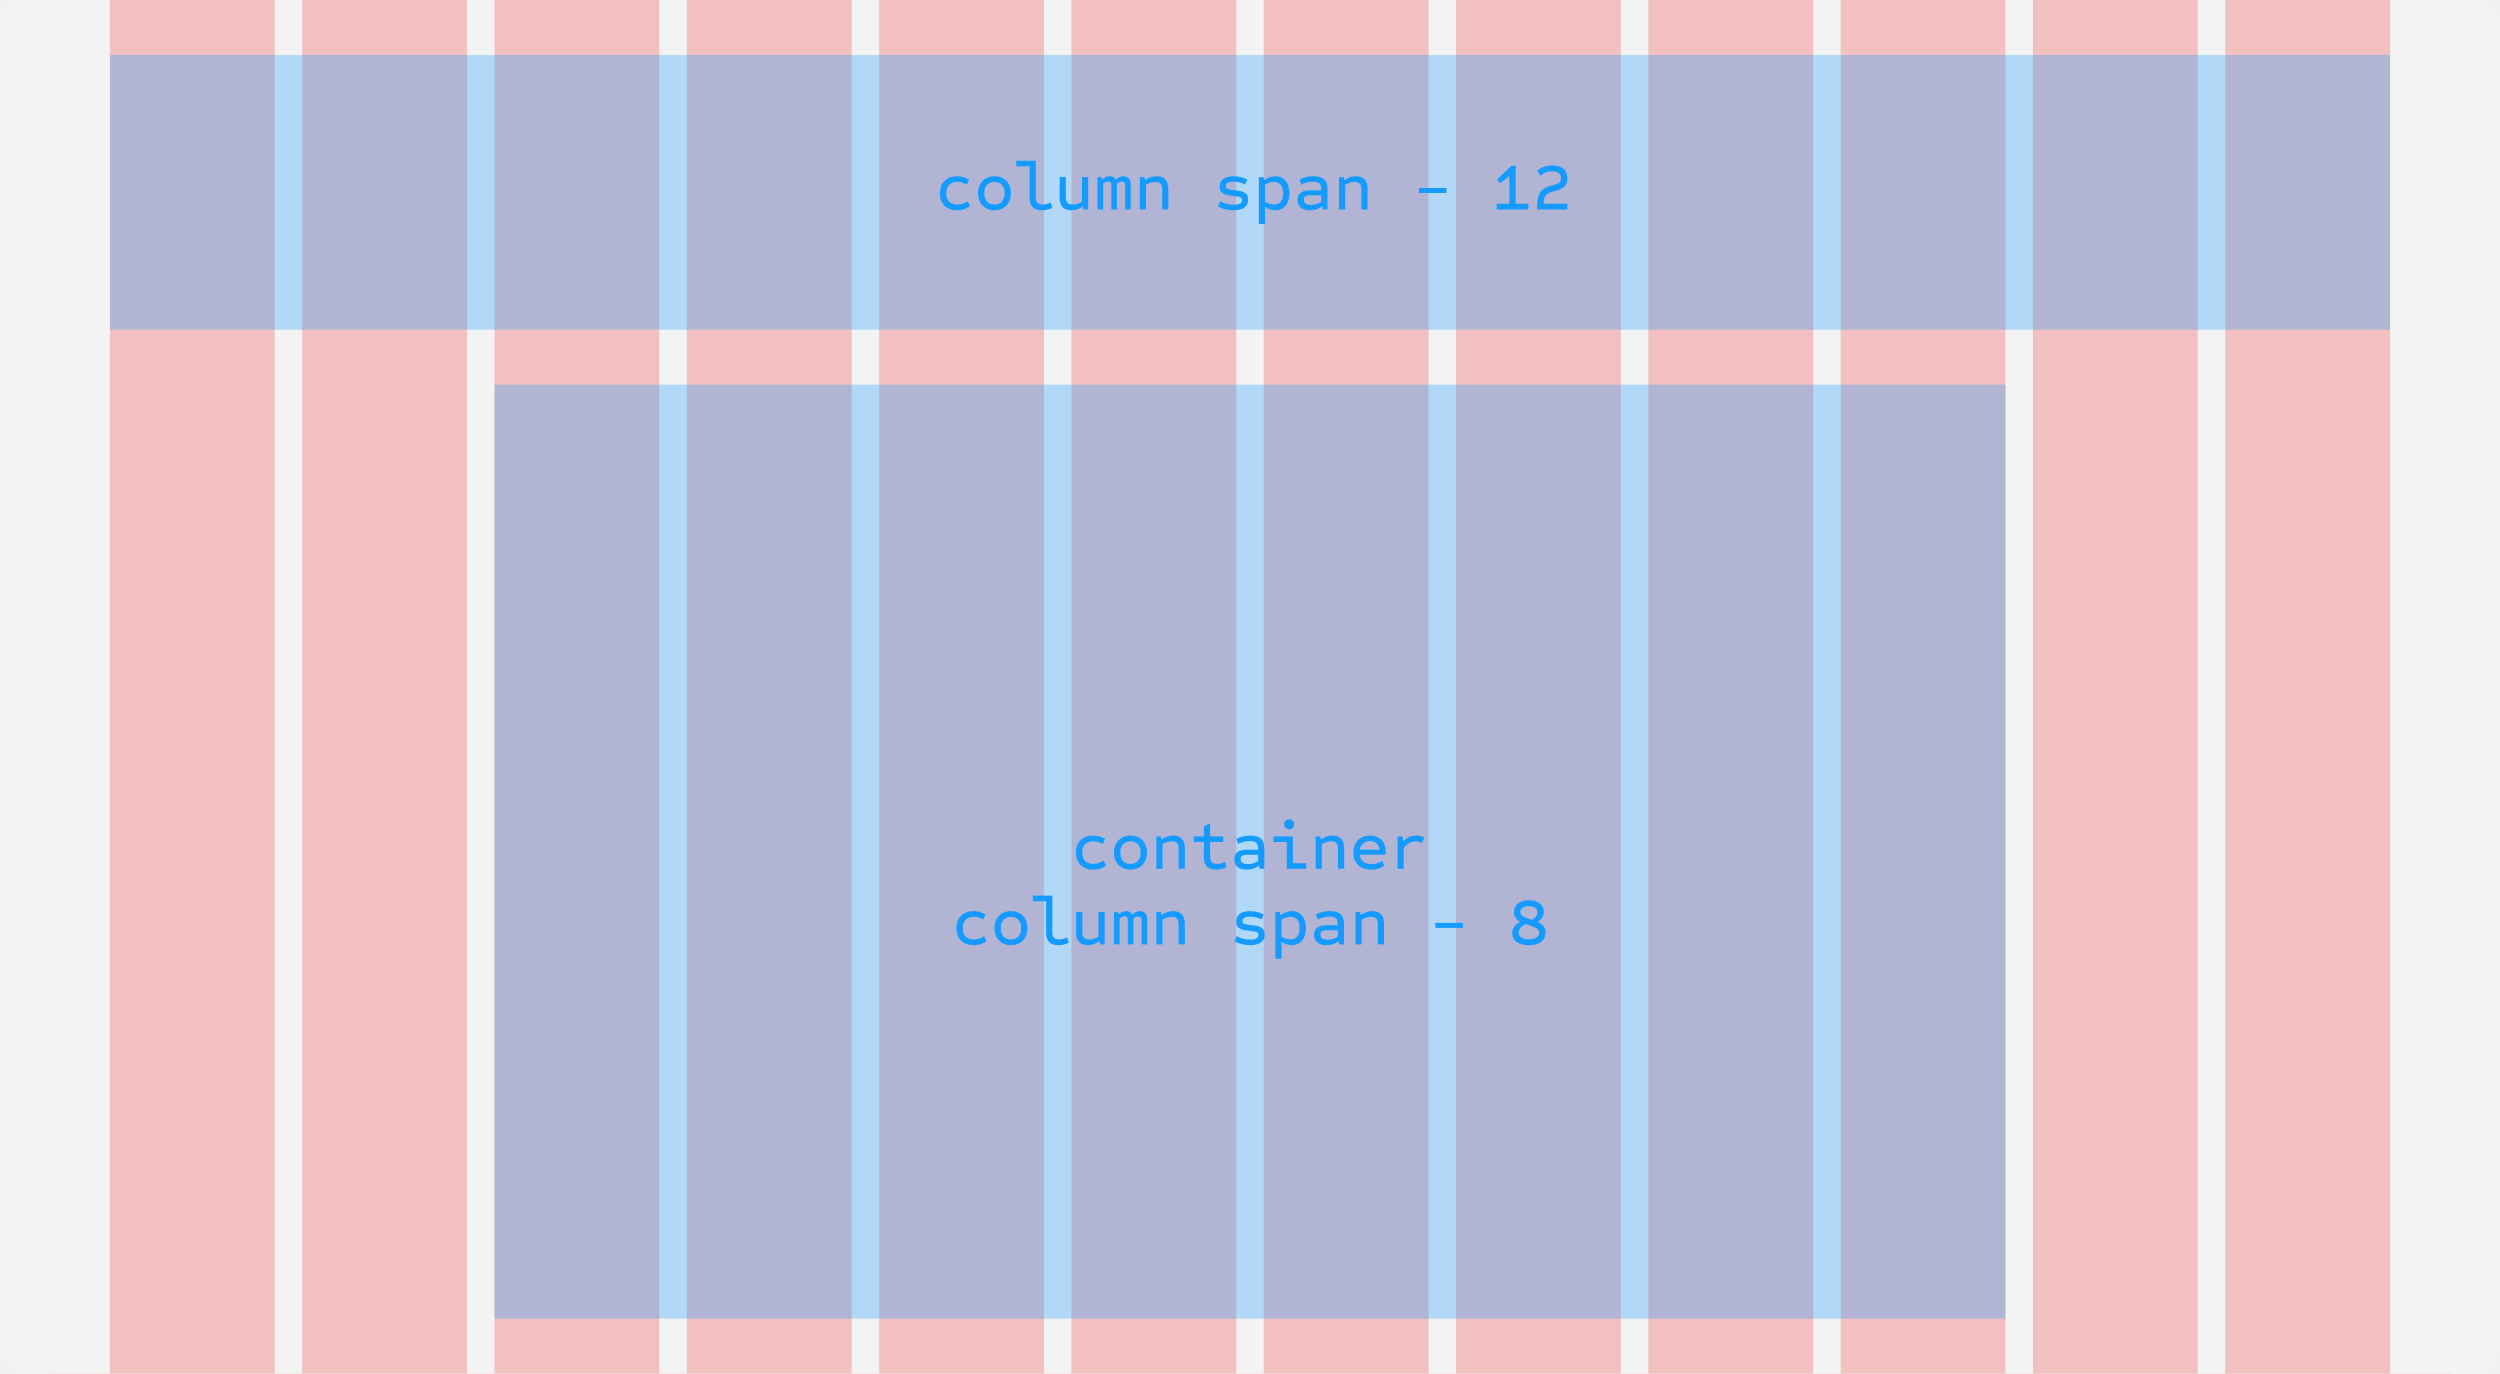
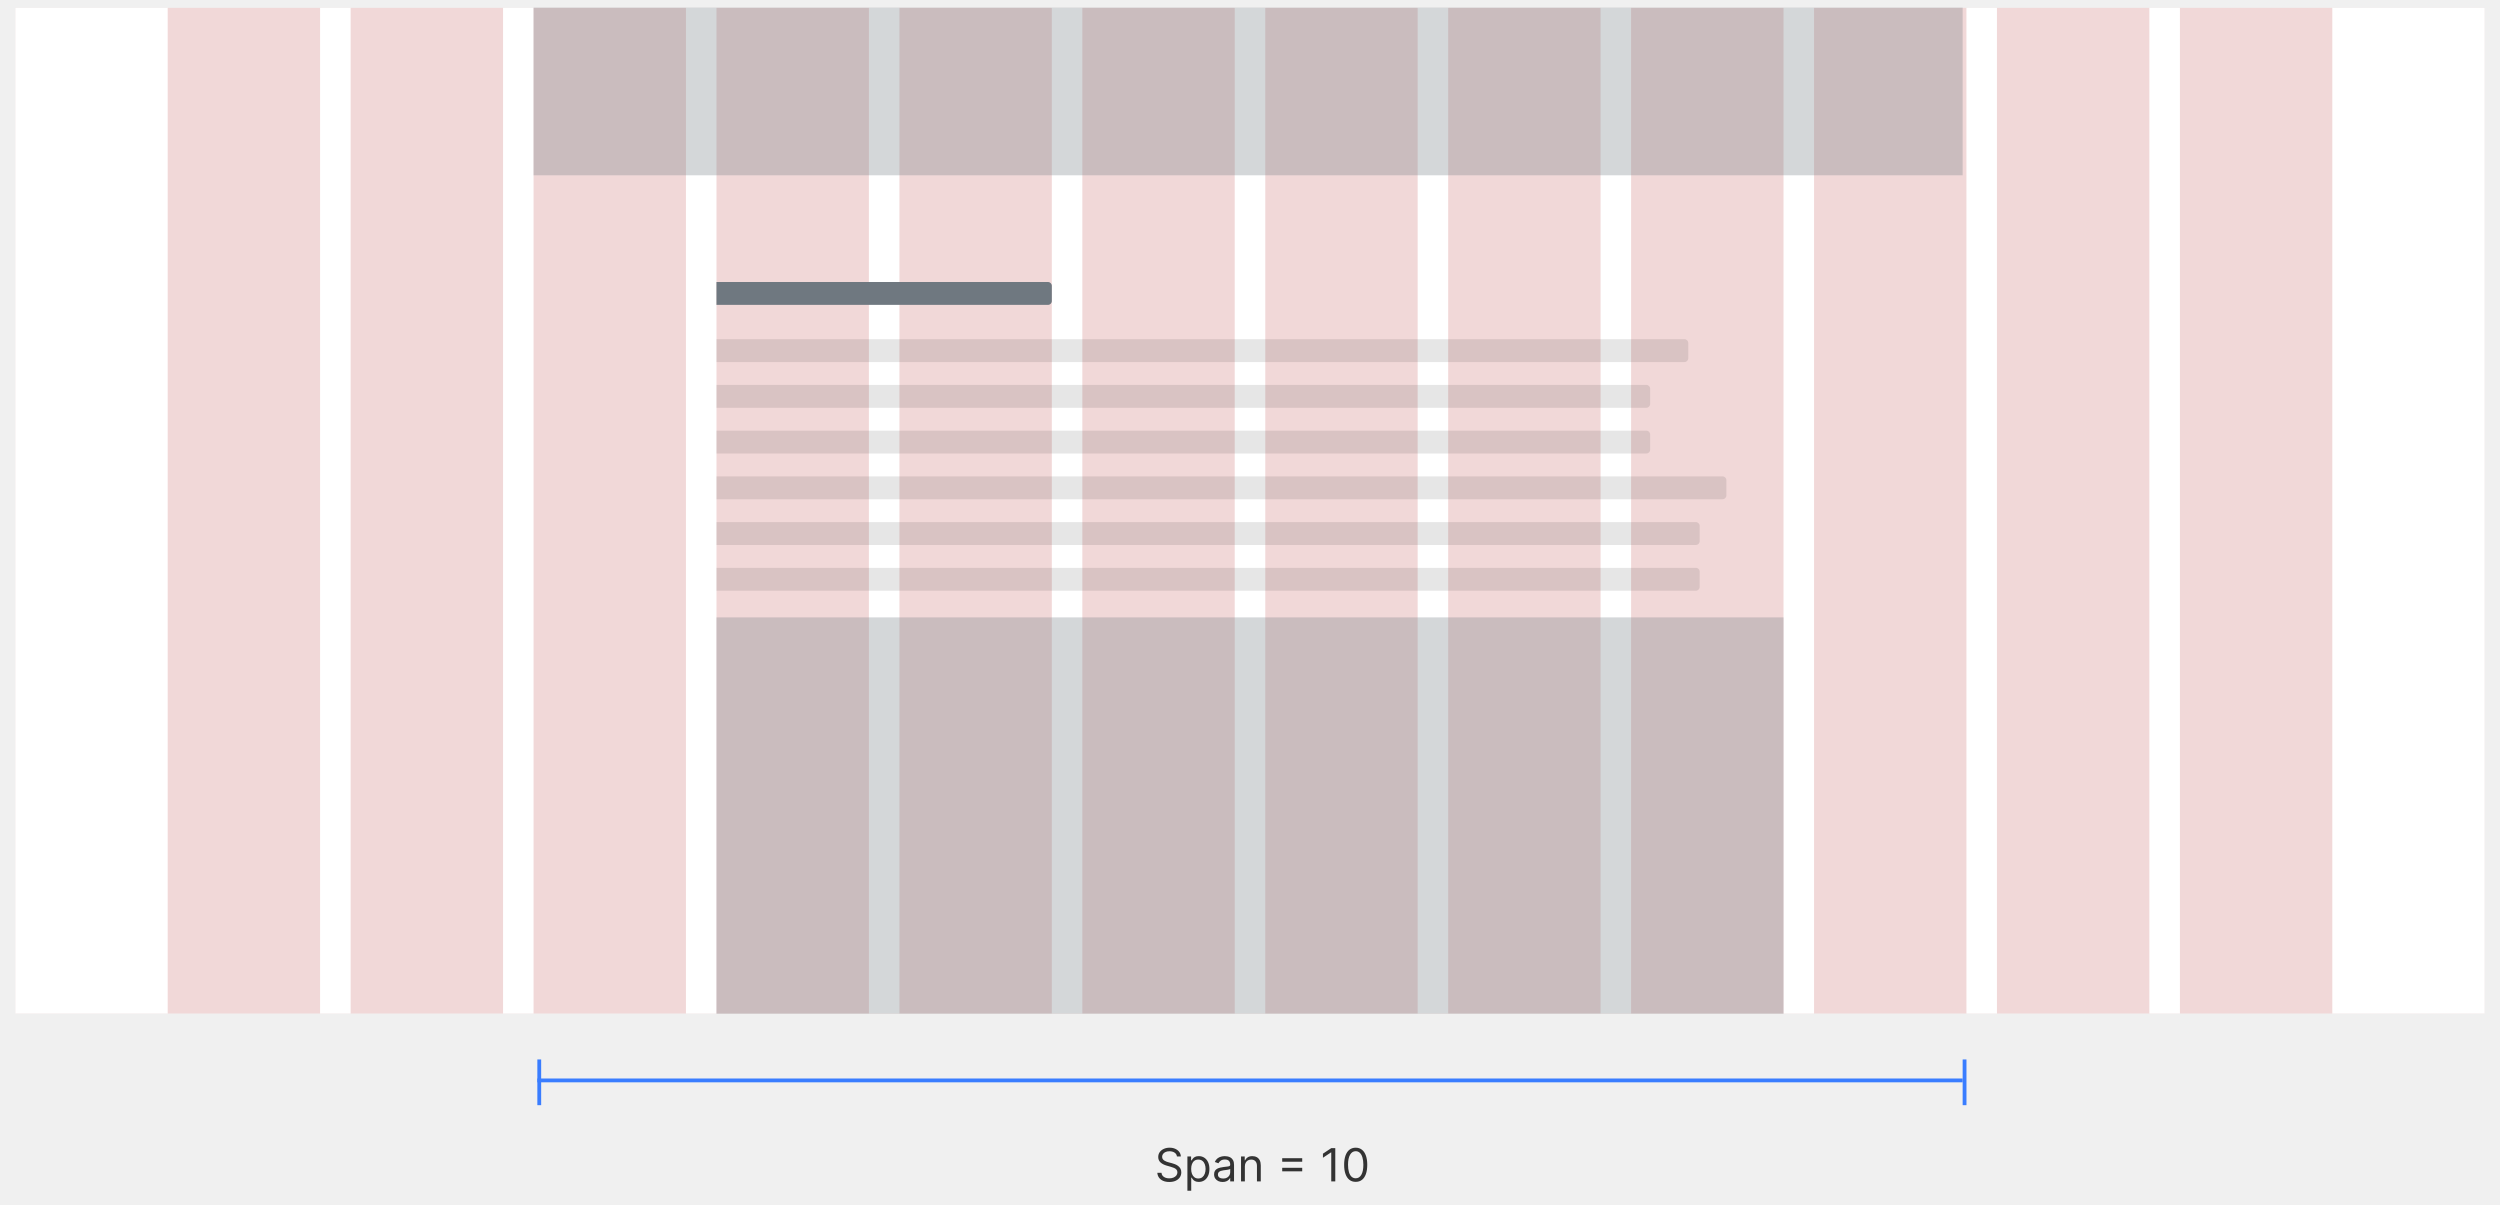
- <svg xmlns="http://www.w3.org/2000/svg" width="364" height="200" viewBox="0 0 364 200" fill="none">
-   <path d="M0 8C0 3.582 3.582 0 8 0H356C360.418 0 364 3.582 364 8V192C364 196.418 360.418 200 356 200H8C3.582 200 0 196.418 0 192V8Z" fill="#FF0000" fill-opacity="0.2" />
-   <path d="M0 4C0 1.791 1.791 0 4 0H16V200H4C1.791 200 0 198.209 0 196V4Z" fill="#F2F2F2" />
-   <rect opacity="0.1" width="16" height="200" fill="white" />
-   <rect width="4" height="200" transform="translate(40)" fill="#F2F2F2" />
-   <rect opacity="0.1" x="40" width="4" height="200" fill="white" />
-   <rect width="4" height="200" transform="translate(68)" fill="#F2F2F2" />
-   <rect opacity="0.1" x="68" width="4" height="200" fill="white" />
-   <rect width="4" height="200" transform="translate(96)" fill="#F2F2F2" />
-   <rect opacity="0.1" x="96" width="4" height="200" fill="white" />
-   <rect width="4" height="200" transform="translate(124)" fill="#F2F2F2" />
-   <rect opacity="0.1" x="124" width="4" height="200" fill="white" />
-   <rect width="4" height="200" transform="translate(152)" fill="#F2F2F2" />
-   <rect opacity="0.1" x="152" width="4" height="200" fill="white" />
-   <rect width="4" height="200" transform="translate(180)" fill="#F2F2F2" />
-   <rect opacity="0.1" x="180" width="4" height="200" fill="white" />
-   <rect width="4" height="200" transform="translate(208)" fill="#F2F2F2" />
-   <rect opacity="0.1" x="208" width="4" height="200" fill="white" />
-   <rect width="4" height="200" transform="translate(236)" fill="#F2F2F2" />
-   <rect opacity="0.1" x="236" width="4" height="200" fill="white" />
-   <rect width="4" height="200" transform="translate(264)" fill="#F2F2F2" />
-   <rect opacity="0.1" x="264" width="4" height="200" fill="white" />
-   <rect width="4" height="200" transform="translate(292)" fill="#F2F2F2" />
-   <rect opacity="0.1" x="292" width="4" height="200" fill="white" />
-   <rect width="4" height="200" transform="translate(320)" fill="#F2F2F2" />
-   <rect opacity="0.1" x="320" width="4" height="200" fill="white" />
-   <path d="M348 0H360C362.209 0 364 1.791 364 4V196C364 198.209 362.209 200 360 200H348V0Z" fill="#F2F2F2" />
-   <rect opacity="0.1" x="348" width="16" height="200" fill="white" />
-   <rect opacity="0.3" x="16" y="8" width="332" height="40" fill="#159BFF" />
-   <path d="M139.384 30.62C138.604 30.62 137.987 30.4 137.534 29.96C137.08 29.513 136.854 28.907 136.854 28.14C136.854 27.373 137.08 26.77 137.534 26.33C137.987 25.883 138.604 25.66 139.384 25.66C140.004 25.66 140.574 25.823 141.094 26.15L140.764 26.89C140.53 26.75 140.304 26.65 140.084 26.59C139.864 26.523 139.634 26.49 139.394 26.49C138.874 26.49 138.474 26.633 138.194 26.92C137.914 27.2 137.774 27.607 137.774 28.14C137.774 28.673 137.914 29.08 138.194 29.36C138.474 29.64 138.874 29.78 139.394 29.78C139.887 29.78 140.387 29.623 140.894 29.31L141.244 30.03C140.69 30.423 140.07 30.62 139.384 30.62ZM144.795 30.62C144.315 30.62 143.895 30.517 143.535 30.31C143.175 30.103 142.895 29.813 142.695 29.44C142.495 29.067 142.395 28.633 142.395 28.14C142.395 27.647 142.495 27.213 142.695 26.84C142.895 26.467 143.175 26.177 143.535 25.97C143.895 25.763 144.315 25.66 144.795 25.66C145.275 25.66 145.695 25.763 146.055 25.97C146.415 26.177 146.695 26.467 146.895 26.84C147.095 27.213 147.195 27.647 147.195 28.14C147.195 28.633 147.095 29.067 146.895 29.44C146.695 29.813 146.415 30.103 146.055 30.31C145.695 30.517 145.275 30.62 144.795 30.62ZM144.795 29.78C145.255 29.78 145.615 29.637 145.875 29.35C146.141 29.057 146.275 28.653 146.275 28.14C146.275 27.627 146.141 27.223 145.875 26.93C145.615 26.637 145.255 26.49 144.795 26.49C144.335 26.49 143.971 26.637 143.705 26.93C143.445 27.223 143.315 27.627 143.315 28.14C143.315 28.653 143.445 29.057 143.705 29.35C143.971 29.637 144.335 29.78 144.795 29.78ZM151.695 30.62C150.509 30.62 149.915 30.023 149.915 28.83V24.22H147.975V23.4H150.815V28.69C150.815 29.077 150.892 29.357 151.045 29.53C151.199 29.697 151.452 29.78 151.805 29.78C152.219 29.78 152.609 29.677 152.975 29.47L153.215 30.25C152.762 30.497 152.255 30.62 151.695 30.62ZM155.986 30.62C155.433 30.62 155.009 30.47 154.716 30.17C154.429 29.863 154.286 29.417 154.286 28.83V25.78H155.186V28.69C155.186 29.077 155.263 29.357 155.416 29.53C155.576 29.697 155.833 29.78 156.186 29.78C156.659 29.78 157.109 29.64 157.536 29.36V25.78H158.436V30.5H157.766L157.676 30.04C157.163 30.427 156.599 30.62 155.986 30.62ZM159.797 30.5V25.78H160.367L160.447 26.15C160.794 25.823 161.17 25.66 161.577 25.66C161.997 25.66 162.294 25.823 162.467 26.15C162.807 25.823 163.177 25.66 163.577 25.66C163.904 25.66 164.16 25.763 164.347 25.97C164.534 26.17 164.627 26.45 164.627 26.81V30.5H163.807V26.91C163.807 26.59 163.657 26.43 163.357 26.43C163.09 26.43 162.847 26.537 162.627 26.75V30.5H161.807V26.91C161.807 26.59 161.654 26.43 161.347 26.43C161.08 26.43 160.837 26.537 160.617 26.75V30.5H159.797ZM165.958 30.5V25.78H166.628L166.718 26.24C167.231 25.853 167.794 25.66 168.408 25.66C168.961 25.66 169.381 25.813 169.668 26.12C169.961 26.42 170.108 26.863 170.108 27.45V30.5H169.208V27.59C169.208 27.197 169.128 26.917 168.968 26.75C168.814 26.577 168.561 26.49 168.208 26.49C167.734 26.49 167.284 26.633 166.858 26.92V30.5H165.958ZM179.579 30.62C178.726 30.62 177.979 30.427 177.339 30.04L177.689 29.3C178.249 29.64 178.889 29.81 179.609 29.81C180.423 29.81 180.829 29.59 180.829 29.15C180.829 28.977 180.779 28.853 180.679 28.78C180.579 28.7 180.399 28.643 180.139 28.61L179.019 28.46C178.519 28.393 178.153 28.26 177.919 28.06C177.693 27.853 177.579 27.553 177.579 27.16C177.579 26.68 177.753 26.31 178.099 26.05C178.453 25.79 178.953 25.66 179.599 25.66C180.319 25.66 180.989 25.82 181.609 26.14L181.299 26.88C180.786 26.6 180.213 26.46 179.579 26.46C178.853 26.46 178.489 26.67 178.489 27.09C178.489 27.257 178.539 27.38 178.639 27.46C178.739 27.533 178.919 27.587 179.179 27.62L180.299 27.76C180.799 27.827 181.163 27.963 181.389 28.17C181.623 28.377 181.739 28.68 181.739 29.08C181.739 29.573 181.553 29.953 181.179 30.22C180.806 30.487 180.273 30.62 179.579 30.62ZM183.29 32.6V25.78H183.96L184.05 26.24C184.577 25.853 185.123 25.66 185.69 25.66C186.317 25.66 186.817 25.883 187.19 26.33C187.563 26.777 187.75 27.38 187.75 28.14C187.75 28.9 187.563 29.503 187.19 29.95C186.817 30.397 186.317 30.62 185.69 30.62C185.17 30.62 184.67 30.457 184.19 30.13V32.6H183.29ZM185.5 29.78C185.927 29.78 186.253 29.637 186.48 29.35C186.713 29.063 186.83 28.66 186.83 28.14C186.83 27.613 186.713 27.207 186.48 26.92C186.253 26.633 185.927 26.49 185.5 26.49C185.047 26.49 184.61 26.633 184.19 26.92V29.36C184.61 29.64 185.047 29.78 185.5 29.78ZM190.731 30.62C190.157 30.62 189.711 30.487 189.391 30.22C189.077 29.953 188.921 29.583 188.921 29.11C188.921 28.657 189.071 28.31 189.371 28.07C189.671 27.83 190.114 27.71 190.701 27.71H192.381V27.56C192.381 27.167 192.287 26.887 192.101 26.72C191.914 26.547 191.597 26.46 191.151 26.46C190.544 26.46 189.987 26.6 189.481 26.88L189.201 26.13C189.794 25.817 190.467 25.66 191.221 25.66C191.934 25.66 192.454 25.807 192.781 26.1C193.114 26.387 193.281 26.84 193.281 27.46V30.5H192.611L192.511 30.04C191.991 30.427 191.397 30.62 190.731 30.62ZM190.891 29.81C191.451 29.81 191.947 29.663 192.381 29.37V28.45H190.731C190.137 28.45 189.841 28.663 189.841 29.09C189.841 29.57 190.191 29.81 190.891 29.81ZM194.962 30.5V25.78H195.632L195.722 26.24C196.235 25.853 196.798 25.66 197.412 25.66C197.965 25.66 198.385 25.813 198.672 26.12C198.965 26.42 199.112 26.863 199.112 27.45V30.5H198.212V27.59C198.212 27.197 198.132 26.917 197.972 26.75C197.818 26.577 197.565 26.49 197.212 26.49C196.738 26.49 196.288 26.633 195.862 26.92V30.5H194.962ZM206.603 28.1V27.37H210.603V28.1H206.603ZM217.915 30.5V29.66H219.765V25.64L218.405 26.69L217.985 26.12L220.055 24.14H220.685V29.66H222.535V30.5H217.915ZM223.815 30.5V29.79C223.815 29.017 223.959 28.42 224.245 28C224.532 27.573 225.005 27.267 225.665 27.08L226.455 26.85C226.722 26.777 226.925 26.673 227.065 26.54C227.205 26.407 227.275 26.207 227.275 25.94C227.275 25.607 227.165 25.357 226.945 25.19C226.725 25.023 226.409 24.94 225.995 24.94C225.355 24.94 224.789 25.16 224.295 25.6L223.815 24.87C224.142 24.597 224.479 24.397 224.825 24.27C225.172 24.143 225.559 24.08 225.985 24.08C226.692 24.08 227.239 24.243 227.625 24.57C228.012 24.897 228.205 25.363 228.205 25.97C228.205 26.43 228.085 26.8 227.845 27.08C227.605 27.36 227.225 27.573 226.705 27.72L225.915 27.95C225.635 28.03 225.412 28.133 225.245 28.26C225.079 28.387 224.955 28.563 224.875 28.79C224.802 29.01 224.759 29.3 224.745 29.66H228.205V30.5H223.815Z" fill="#159BFF" />
-   <rect opacity="0.3" x="72" y="56" width="220" height="136" fill="#159BFF" />
-   <path d="M159.186 126.62C158.406 126.62 157.79 126.4 157.336 125.96C156.883 125.513 156.656 124.907 156.656 124.14C156.656 123.373 156.883 122.77 157.336 122.33C157.79 121.883 158.406 121.66 159.186 121.66C159.806 121.66 160.376 121.823 160.896 122.15L160.566 122.89C160.333 122.75 160.106 122.65 159.886 122.59C159.666 122.523 159.436 122.49 159.196 122.49C158.676 122.49 158.276 122.633 157.996 122.92C157.716 123.2 157.576 123.607 157.576 124.14C157.576 124.673 157.716 125.08 157.996 125.36C158.276 125.64 158.676 125.78 159.196 125.78C159.69 125.78 160.19 125.623 160.696 125.31L161.046 126.03C160.493 126.423 159.873 126.62 159.186 126.62ZM164.597 126.62C164.117 126.62 163.697 126.517 163.337 126.31C162.977 126.103 162.697 125.813 162.497 125.44C162.297 125.067 162.197 124.633 162.197 124.14C162.197 123.647 162.297 123.213 162.497 122.84C162.697 122.467 162.977 122.177 163.337 121.97C163.697 121.763 164.117 121.66 164.597 121.66C165.077 121.66 165.497 121.763 165.857 121.97C166.217 122.177 166.497 122.467 166.697 122.84C166.897 123.213 166.997 123.647 166.997 124.14C166.997 124.633 166.897 125.067 166.697 125.44C166.497 125.813 166.217 126.103 165.857 126.31C165.497 126.517 165.077 126.62 164.597 126.62ZM164.597 125.78C165.057 125.78 165.417 125.637 165.677 125.35C165.944 125.057 166.077 124.653 166.077 124.14C166.077 123.627 165.944 123.223 165.677 122.93C165.417 122.637 165.057 122.49 164.597 122.49C164.137 122.49 163.774 122.637 163.507 122.93C163.247 123.223 163.117 123.627 163.117 124.14C163.117 124.653 163.247 125.057 163.507 125.35C163.774 125.637 164.137 125.78 164.597 125.78ZM168.358 126.5V121.78H169.028L169.118 122.24C169.631 121.853 170.195 121.66 170.808 121.66C171.361 121.66 171.781 121.813 172.068 122.12C172.361 122.42 172.508 122.863 172.508 123.45V126.5H171.608V123.59C171.608 123.197 171.528 122.917 171.368 122.75C171.215 122.577 170.961 122.49 170.608 122.49C170.135 122.49 169.685 122.633 169.258 122.92V126.5H168.358ZM177.069 126.62C175.882 126.62 175.289 126.023 175.289 124.83V122.59H173.799V121.78H175.289V120.32L176.189 119.88V121.78H178.109V122.59H176.189V124.69C176.189 125.077 176.265 125.357 176.419 125.53C176.579 125.697 176.835 125.78 177.189 125.78C177.595 125.78 177.982 125.677 178.349 125.47L178.589 126.25C178.135 126.497 177.629 126.62 177.069 126.62ZM181.53 126.62C180.956 126.62 180.51 126.487 180.19 126.22C179.876 125.953 179.72 125.583 179.72 125.11C179.72 124.657 179.87 124.31 180.17 124.07C180.47 123.83 180.913 123.71 181.5 123.71H183.18V123.56C183.18 123.167 183.086 122.887 182.9 122.72C182.713 122.547 182.396 122.46 181.95 122.46C181.343 122.46 180.786 122.6 180.28 122.88L180 122.13C180.593 121.817 181.266 121.66 182.02 121.66C182.733 121.66 183.253 121.807 183.58 122.1C183.913 122.387 184.08 122.84 184.08 123.46V126.5H183.41L183.31 126.04C182.79 126.427 182.196 126.62 181.53 126.62ZM181.69 125.81C182.25 125.81 182.746 125.663 183.18 125.37V124.45H181.53C180.936 124.45 180.64 124.663 180.64 125.09C180.64 125.57 180.99 125.81 181.69 125.81ZM187.35 126.5V122.59H185.41V121.78H188.25V125.68H190.19V126.5H187.35ZM187.7 120.75C187.494 120.75 187.32 120.68 187.18 120.54C187.04 120.393 186.97 120.217 186.97 120.01C186.97 119.81 187.04 119.64 187.18 119.5C187.32 119.353 187.494 119.28 187.7 119.28C187.907 119.28 188.08 119.353 188.22 119.5C188.36 119.64 188.43 119.81 188.43 120.01C188.43 120.217 188.36 120.393 188.22 120.54C188.08 120.68 187.907 120.75 187.7 120.75ZM191.561 126.5V121.78H192.231L192.321 122.24C192.835 121.853 193.398 121.66 194.011 121.66C194.565 121.66 194.985 121.813 195.271 122.12C195.565 122.42 195.711 122.863 195.711 123.45V126.5H194.811V123.59C194.811 123.197 194.731 122.917 194.571 122.75C194.418 122.577 194.165 122.49 193.811 122.49C193.338 122.49 192.888 122.633 192.461 122.92V126.5H191.561ZM199.672 126.62C198.859 126.62 198.219 126.4 197.752 125.96C197.285 125.513 197.052 124.907 197.052 124.14C197.052 123.64 197.152 123.203 197.352 122.83C197.552 122.457 197.832 122.17 198.192 121.97C198.559 121.763 198.985 121.66 199.472 121.66C199.939 121.66 200.342 121.757 200.682 121.95C201.029 122.137 201.295 122.407 201.482 122.76C201.669 123.107 201.762 123.517 201.762 123.99C201.762 124.063 201.759 124.14 201.752 124.22C201.752 124.293 201.745 124.37 201.732 124.45H197.972C198.025 124.897 198.199 125.237 198.492 125.47C198.785 125.697 199.185 125.81 199.692 125.81C200.225 125.81 200.739 125.653 201.232 125.34L201.592 126.04C201.005 126.427 200.365 126.62 199.672 126.62ZM197.992 123.71H200.872C200.819 123.31 200.669 123.003 200.422 122.79C200.182 122.57 199.862 122.46 199.462 122.46C199.062 122.46 198.732 122.57 198.472 122.79C198.219 123.01 198.059 123.317 197.992 123.71ZM203.483 126.5V121.78H204.193L204.303 122.53C204.823 121.95 205.463 121.66 206.223 121.66C206.683 121.66 207.063 121.767 207.363 121.98L207.023 122.77C206.756 122.59 206.463 122.5 206.143 122.5C205.463 122.5 204.876 122.827 204.383 123.48V126.5H203.483ZM141.784 137.62C141.004 137.62 140.387 137.4 139.934 136.96C139.481 136.513 139.254 135.907 139.254 135.14C139.254 134.373 139.481 133.77 139.934 133.33C140.387 132.883 141.004 132.66 141.784 132.66C142.404 132.66 142.974 132.823 143.494 133.15L143.164 133.89C142.931 133.75 142.704 133.65 142.484 133.59C142.264 133.523 142.034 133.49 141.794 133.49C141.274 133.49 140.874 133.633 140.594 133.92C140.314 134.2 140.174 134.607 140.174 135.14C140.174 135.673 140.314 136.08 140.594 136.36C140.874 136.64 141.274 136.78 141.794 136.78C142.287 136.78 142.787 136.623 143.294 136.31L143.644 137.03C143.091 137.423 142.471 137.62 141.784 137.62ZM147.195 137.62C146.715 137.62 146.295 137.517 145.935 137.31C145.575 137.103 145.295 136.813 145.095 136.44C144.895 136.067 144.795 135.633 144.795 135.14C144.795 134.647 144.895 134.213 145.095 133.84C145.295 133.467 145.575 133.177 145.935 132.97C146.295 132.763 146.715 132.66 147.195 132.66C147.675 132.66 148.095 132.763 148.455 132.97C148.815 133.177 149.095 133.467 149.295 133.84C149.495 134.213 149.595 134.647 149.595 135.14C149.595 135.633 149.495 136.067 149.295 136.44C149.095 136.813 148.815 137.103 148.455 137.31C148.095 137.517 147.675 137.62 147.195 137.62ZM147.195 136.78C147.655 136.78 148.015 136.637 148.275 136.35C148.542 136.057 148.675 135.653 148.675 135.14C148.675 134.627 148.542 134.223 148.275 133.93C148.015 133.637 147.655 133.49 147.195 133.49C146.735 133.49 146.372 133.637 146.105 133.93C145.845 134.223 145.715 134.627 145.715 135.14C145.715 135.653 145.845 136.057 146.105 136.35C146.372 136.637 146.735 136.78 147.195 136.78ZM154.096 137.62C152.909 137.62 152.316 137.023 152.316 135.83V131.22H150.376V130.4H153.216V135.69C153.216 136.077 153.292 136.357 153.446 136.53C153.599 136.697 153.852 136.78 154.206 136.78C154.619 136.78 155.009 136.677 155.376 136.47L155.616 137.25C155.162 137.497 154.656 137.62 154.096 137.62ZM158.386 137.62C157.833 137.62 157.41 137.47 157.116 137.17C156.83 136.863 156.686 136.417 156.686 135.83V132.78H157.586V135.69C157.586 136.077 157.663 136.357 157.816 136.53C157.976 136.697 158.233 136.78 158.586 136.78C159.06 136.78 159.51 136.64 159.936 136.36V132.78H160.836V137.5H160.166L160.076 137.04C159.563 137.427 159 137.62 158.386 137.62ZM162.197 137.5V132.78H162.767L162.847 133.15C163.194 132.823 163.571 132.66 163.977 132.66C164.397 132.66 164.694 132.823 164.867 133.15C165.207 132.823 165.577 132.66 165.977 132.66C166.304 132.66 166.561 132.763 166.747 132.97C166.934 133.17 167.027 133.45 167.027 133.81V137.5H166.207V133.91C166.207 133.59 166.057 133.43 165.757 133.43C165.491 133.43 165.247 133.537 165.027 133.75V137.5H164.207V133.91C164.207 133.59 164.054 133.43 163.747 133.43C163.481 133.43 163.237 133.537 163.017 133.75V137.5H162.197ZM168.358 137.5V132.78H169.028L169.118 133.24C169.631 132.853 170.195 132.66 170.808 132.66C171.361 132.66 171.781 132.813 172.068 133.12C172.361 133.42 172.508 133.863 172.508 134.45V137.5H171.608V134.59C171.608 134.197 171.528 133.917 171.368 133.75C171.215 133.577 170.961 133.49 170.608 133.49C170.135 133.49 169.685 133.633 169.258 133.92V137.5H168.358ZM181.98 137.62C181.126 137.62 180.38 137.427 179.74 137.04L180.09 136.3C180.65 136.64 181.29 136.81 182.01 136.81C182.823 136.81 183.23 136.59 183.23 136.15C183.23 135.977 183.18 135.853 183.08 135.78C182.98 135.7 182.8 135.643 182.54 135.61L181.42 135.46C180.92 135.393 180.553 135.26 180.32 135.06C180.093 134.853 179.98 134.553 179.98 134.16C179.98 133.68 180.153 133.31 180.5 133.05C180.853 132.79 181.353 132.66 182 132.66C182.72 132.66 183.39 132.82 184.01 133.14L183.7 133.88C183.186 133.6 182.613 133.46 181.98 133.46C181.253 133.46 180.89 133.67 180.89 134.09C180.89 134.257 180.94 134.38 181.04 134.46C181.14 134.533 181.32 134.587 181.58 134.62L182.7 134.76C183.2 134.827 183.563 134.963 183.79 135.17C184.023 135.377 184.14 135.68 184.14 136.08C184.14 136.573 183.953 136.953 183.58 137.22C183.206 137.487 182.673 137.62 181.98 137.62ZM185.69 139.6V132.78H186.36L186.45 133.24C186.977 132.853 187.524 132.66 188.09 132.66C188.717 132.66 189.217 132.883 189.59 133.33C189.964 133.777 190.15 134.38 190.15 135.14C190.15 135.9 189.964 136.503 189.59 136.95C189.217 137.397 188.717 137.62 188.09 137.62C187.57 137.62 187.07 137.457 186.59 137.13V139.6H185.69ZM187.9 136.78C188.327 136.78 188.654 136.637 188.88 136.35C189.114 136.063 189.23 135.66 189.23 135.14C189.23 134.613 189.114 134.207 188.88 133.92C188.654 133.633 188.327 133.49 187.9 133.49C187.447 133.49 187.01 133.633 186.59 133.92V136.36C187.01 136.64 187.447 136.78 187.9 136.78ZM193.131 137.62C192.558 137.62 192.111 137.487 191.791 137.22C191.478 136.953 191.321 136.583 191.321 136.11C191.321 135.657 191.471 135.31 191.771 135.07C192.071 134.83 192.515 134.71 193.101 134.71H194.781V134.56C194.781 134.167 194.688 133.887 194.501 133.72C194.315 133.547 193.998 133.46 193.551 133.46C192.945 133.46 192.388 133.6 191.881 133.88L191.601 133.13C192.195 132.817 192.868 132.66 193.621 132.66C194.335 132.66 194.855 132.807 195.181 133.1C195.515 133.387 195.681 133.84 195.681 134.46V137.5H195.011L194.911 137.04C194.391 137.427 193.798 137.62 193.131 137.62ZM193.291 136.81C193.851 136.81 194.348 136.663 194.781 136.37V135.45H193.131C192.538 135.45 192.241 135.663 192.241 136.09C192.241 136.57 192.591 136.81 193.291 136.81ZM197.362 137.5V132.78H198.032L198.122 133.24C198.635 132.853 199.199 132.66 199.812 132.66C200.365 132.66 200.785 132.813 201.072 133.12C201.365 133.42 201.512 133.863 201.512 134.45V137.5H200.612V134.59C200.612 134.197 200.532 133.917 200.372 133.75C200.219 133.577 199.965 133.49 199.612 133.49C199.139 133.49 198.689 133.633 198.262 133.92V137.5H197.362ZM209.004 135.1V134.37H213.004V135.1H209.004ZM222.605 137.62C221.845 137.62 221.252 137.463 220.825 137.15C220.398 136.837 220.185 136.397 220.185 135.83C220.185 135.503 220.272 135.213 220.445 134.96C220.618 134.7 220.908 134.453 221.315 134.22V134.2C221.008 134.04 220.785 133.843 220.645 133.61C220.505 133.377 220.435 133.11 220.435 132.81C220.435 132.263 220.632 131.84 221.025 131.54C221.418 131.233 221.945 131.08 222.605 131.08C223.272 131.08 223.798 131.233 224.185 131.54C224.578 131.84 224.775 132.25 224.775 132.77C224.775 133.35 224.482 133.837 223.895 134.23V134.25C224.268 134.403 224.548 134.6 224.735 134.84C224.928 135.08 225.025 135.393 225.025 135.78C225.025 136.367 224.812 136.82 224.385 137.14C223.965 137.46 223.372 137.62 222.605 137.62ZM223.055 133.93C223.582 133.637 223.845 133.273 223.845 132.84C223.845 132.533 223.735 132.307 223.515 132.16C223.302 132.013 222.998 131.94 222.605 131.94C222.218 131.94 221.915 132.013 221.695 132.16C221.475 132.307 221.365 132.513 221.365 132.78C221.365 133.14 221.618 133.413 222.125 133.6L223.055 133.93ZM222.605 136.76C223.065 136.76 223.428 136.677 223.695 136.51C223.962 136.337 224.095 136.09 224.095 135.77C224.095 135.57 224.025 135.407 223.885 135.28C223.752 135.153 223.568 135.05 223.335 134.97L222.145 134.53C221.792 134.71 221.532 134.9 221.365 135.1C221.198 135.3 221.115 135.52 221.115 135.76C221.115 136.08 221.245 136.327 221.505 136.5C221.772 136.673 222.138 136.76 222.605 136.76Z" fill="#159BFF" />
+ <svg xmlns="http://www.w3.org/2000/svg" width="656" height="316" viewBox="0 0 656 316" fill="none">
+   <line x1="141.5" y1="278" x2="141.5" y2="290" stroke="#3A7DFF" />
+   <line x1="515" y1="283.5" x2="141" y2="283.5" stroke="#3A7DFF" />
+   <line x1="515.5" y1="278" x2="515.5" y2="290" stroke="#3A7DFF" />
+   <path d="M308.83 303.455C308.778 303.023 308.571 302.688 308.207 302.449C307.844 302.21 307.398 302.091 306.869 302.091C306.483 302.091 306.145 302.153 305.855 302.278C305.568 302.403 305.344 302.575 305.182 302.794C305.023 303.013 304.943 303.261 304.943 303.54C304.943 303.773 304.999 303.973 305.109 304.141C305.223 304.305 305.368 304.443 305.544 304.554C305.72 304.662 305.905 304.751 306.098 304.822C306.291 304.891 306.469 304.946 306.631 304.989L307.517 305.227C307.744 305.287 307.997 305.369 308.276 305.474C308.557 305.58 308.825 305.723 309.081 305.905C309.339 306.084 309.553 306.314 309.72 306.595C309.888 306.876 309.972 307.222 309.972 307.631C309.972 308.102 309.848 308.528 309.601 308.909C309.357 309.29 308.999 309.592 308.527 309.817C308.058 310.041 307.489 310.153 306.818 310.153C306.193 310.153 305.652 310.053 305.195 309.851C304.74 309.649 304.382 309.368 304.121 309.007C303.862 308.646 303.716 308.227 303.682 307.75H304.773C304.801 308.08 304.912 308.352 305.105 308.568C305.301 308.781 305.548 308.94 305.847 309.045C306.148 309.148 306.472 309.199 306.818 309.199C307.222 309.199 307.584 309.134 307.905 309.003C308.226 308.869 308.48 308.685 308.668 308.449C308.855 308.21 308.949 307.932 308.949 307.614C308.949 307.324 308.868 307.088 308.706 306.906C308.544 306.724 308.331 306.577 308.067 306.463C307.803 306.349 307.517 306.25 307.21 306.165L306.136 305.858C305.455 305.662 304.915 305.382 304.517 305.018C304.119 304.655 303.92 304.179 303.92 303.591C303.92 303.102 304.053 302.676 304.317 302.312C304.584 301.946 304.942 301.662 305.391 301.46C305.842 301.256 306.347 301.153 306.903 301.153C307.466 301.153 307.966 301.254 308.403 301.456C308.841 301.655 309.188 301.928 309.443 302.274C309.702 302.621 309.838 303.014 309.852 303.455H308.83ZM311.573 312.455V303.455H312.544V304.494H312.664C312.738 304.381 312.84 304.236 312.971 304.06C313.104 303.881 313.294 303.722 313.542 303.582C313.792 303.44 314.13 303.369 314.556 303.369C315.107 303.369 315.593 303.507 316.013 303.783C316.434 304.058 316.762 304.449 316.998 304.955C317.233 305.46 317.351 306.057 317.351 306.744C317.351 307.438 317.233 308.038 316.998 308.547C316.762 309.053 316.435 309.445 316.017 309.723C315.6 309.999 315.118 310.136 314.573 310.136C314.152 310.136 313.816 310.067 313.563 309.928C313.31 309.786 313.115 309.625 312.979 309.446C312.843 309.264 312.738 309.114 312.664 308.994H312.578V312.455H311.573ZM312.561 306.727C312.561 307.222 312.634 307.658 312.779 308.036C312.924 308.411 313.135 308.705 313.414 308.918C313.692 309.128 314.033 309.233 314.436 309.233C314.857 309.233 315.208 309.122 315.489 308.901C315.773 308.676 315.986 308.375 316.128 307.997C316.273 307.616 316.346 307.193 316.346 306.727C316.346 306.267 316.275 305.852 316.132 305.483C315.993 305.111 315.782 304.817 315.498 304.601C315.216 304.382 314.863 304.273 314.436 304.273C314.027 304.273 313.684 304.376 313.405 304.584C313.127 304.788 312.917 305.075 312.775 305.445C312.632 305.811 312.561 306.239 312.561 306.727ZM320.811 310.153C320.397 310.153 320.02 310.075 319.682 309.919C319.344 309.76 319.076 309.531 318.877 309.233C318.678 308.932 318.578 308.568 318.578 308.142C318.578 307.767 318.652 307.463 318.8 307.23C318.948 306.994 319.145 306.81 319.392 306.676C319.64 306.543 319.912 306.443 320.211 306.378C320.512 306.31 320.814 306.256 321.118 306.216C321.516 306.165 321.838 306.126 322.086 306.101C322.336 306.072 322.517 306.026 322.631 305.96C322.748 305.895 322.806 305.781 322.806 305.619V305.585C322.806 305.165 322.691 304.838 322.461 304.605C322.233 304.372 321.888 304.256 321.425 304.256C320.945 304.256 320.569 304.361 320.296 304.571C320.023 304.781 319.831 305.006 319.721 305.244L318.766 304.903C318.936 304.506 319.164 304.196 319.448 303.974C319.735 303.75 320.047 303.594 320.385 303.506C320.726 303.415 321.061 303.369 321.391 303.369C321.601 303.369 321.843 303.395 322.115 303.446C322.391 303.494 322.657 303.595 322.912 303.749C323.171 303.902 323.385 304.134 323.556 304.443C323.726 304.753 323.811 305.168 323.811 305.688V310H322.806V309.114H322.755C322.686 309.256 322.573 309.408 322.414 309.57C322.255 309.732 322.043 309.869 321.779 309.983C321.515 310.097 321.192 310.153 320.811 310.153ZM320.965 309.25C321.363 309.25 321.698 309.172 321.971 309.016C322.246 308.859 322.453 308.658 322.593 308.411C322.735 308.163 322.806 307.903 322.806 307.631V306.71C322.763 306.761 322.669 306.808 322.525 306.851C322.382 306.891 322.218 306.926 322.03 306.957C321.846 306.986 321.665 307.011 321.489 307.034C321.316 307.054 321.175 307.071 321.067 307.085C320.806 307.119 320.561 307.175 320.334 307.251C320.11 307.325 319.928 307.437 319.789 307.588C319.652 307.736 319.584 307.937 319.584 308.193C319.584 308.543 319.713 308.807 319.972 308.986C320.233 309.162 320.564 309.25 320.965 309.25ZM326.653 306.062V310H325.647V303.455H326.619V304.477H326.704C326.857 304.145 327.09 303.878 327.403 303.676C327.715 303.472 328.119 303.369 328.613 303.369C329.056 303.369 329.444 303.46 329.776 303.642C330.109 303.821 330.367 304.094 330.552 304.46C330.737 304.824 330.829 305.284 330.829 305.841V310H329.823V305.909C329.823 305.395 329.69 304.994 329.423 304.707C329.156 304.418 328.789 304.273 328.323 304.273C328.002 304.273 327.715 304.342 327.462 304.482C327.212 304.621 327.015 304.824 326.87 305.091C326.725 305.358 326.653 305.682 326.653 306.062ZM336.451 304.835V303.915H341.701V304.835H336.451ZM336.451 307.358V306.438H341.701V307.358H336.451ZM350.378 301.273V310H349.321V302.381H349.27L347.139 303.795V302.722L349.321 301.273H350.378ZM355.734 310.119C355.092 310.119 354.545 309.945 354.094 309.595C353.642 309.243 353.297 308.733 353.058 308.065C352.82 307.395 352.7 306.585 352.7 305.636C352.7 304.693 352.82 303.888 353.058 303.22C353.3 302.55 353.646 302.038 354.098 301.686C354.553 301.331 355.098 301.153 355.734 301.153C356.371 301.153 356.915 301.331 357.366 301.686C357.821 302.038 358.168 302.55 358.406 303.22C358.648 303.888 358.768 304.693 358.768 305.636C358.768 306.585 358.649 307.395 358.411 308.065C358.172 308.733 357.827 309.243 357.375 309.595C356.923 309.945 356.376 310.119 355.734 310.119ZM355.734 309.182C356.371 309.182 356.865 308.875 357.217 308.261C357.57 307.648 357.746 306.773 357.746 305.636C357.746 304.881 357.665 304.237 357.503 303.706C357.344 303.175 357.114 302.77 356.812 302.491C356.514 302.213 356.155 302.074 355.734 302.074C355.104 302.074 354.611 302.385 354.256 303.007C353.901 303.626 353.723 304.503 353.723 305.636C353.723 306.392 353.803 307.034 353.962 307.562C354.121 308.091 354.349 308.493 354.648 308.768C354.949 309.044 355.311 309.182 355.734 309.182Z" fill="#333333" />
+   <g clip-path="url(#clip0_3278_14953)" filter="url(#filter0_d_3278_14953)">
+     <rect width="648" height="264" transform="translate(4 2)" fill="#FF0000" fill-opacity="0.1" />
+     <rect width="40" height="264" transform="translate(4 2)" fill="white" />
+     <rect opacity="0.1" x="4" y="2" width="40" height="264" fill="white" />
+     <rect width="8" height="264" transform="translate(84 2)" fill="white" />
+     <rect opacity="0.1" x="84" y="2" width="8" height="264" fill="white" />
+     <rect width="8" height="264" transform="translate(132 2)" fill="white" />
+     <rect opacity="0.1" x="132" y="2" width="8" height="264" fill="white" />
+     <rect width="8" height="264" transform="translate(180 2)" fill="white" />
+     <rect opacity="0.1" x="180" y="2" width="8" height="264" fill="white" />
+     <rect width="8" height="264" transform="translate(228 2)" fill="white" />
+     <rect opacity="0.1" x="228" y="2" width="8" height="264" fill="white" />
+     <rect width="8" height="264" transform="translate(276 2)" fill="white" />
+     <rect opacity="0.1" x="276" y="2" width="8" height="264" fill="white" />
+     <rect width="8" height="264" transform="translate(324 2)" fill="white" />
+     <rect opacity="0.1" x="324" y="2" width="8" height="264" fill="white" />
+     <rect width="8" height="264" transform="translate(372 2)" fill="white" />
+     <rect opacity="0.1" x="372" y="2" width="8" height="264" fill="white" />
+     <rect width="8" height="264" transform="translate(420 2)" fill="white" />
+     <rect opacity="0.1" x="420" y="2" width="8" height="264" fill="white" />
+     <rect width="8" height="264" transform="translate(468 2)" fill="white" />
+     <rect opacity="0.1" x="468" y="2" width="8" height="264" fill="white" />
+     <rect width="8" height="264" transform="translate(516 2)" fill="white" />
+     <rect opacity="0.1" x="516" y="2" width="8" height="264" fill="white" />
+     <rect width="8" height="264" transform="translate(564 2)" fill="white" />
+     <rect opacity="0.1" x="564" y="2" width="8" height="264" fill="white" />
+     <rect width="40" height="264" transform="translate(612 2)" fill="white" />
+     <rect opacity="0.1" x="612" y="2" width="40" height="264" fill="white" />
+   </g>
+   <path opacity="0.3" d="M140 2H515V46H140V2Z" fill="#6F7880" />
+   <path opacity="0.3" d="M188 162H468V266H188V162Z" fill="#6F7880" />
+   <path d="M188 74H275C275.552 74 276 74.448 276 75V79C276 79.552 275.552 80 275 80H188V74Z" fill="#6F7880" />
+   <path d="M188 89H442C442.552 89 443 89.448 443 90V94C443 94.552 442.552 95 442 95H188V89Z" fill="black" fill-opacity="0.1" />
+   <path d="M188 101H432C432.552 101 433 101.448 433 102V106C433 106.552 432.552 107 432 107H188V101Z" fill="black" fill-opacity="0.1" />
+   <path d="M188 113H432C432.552 113 433 113.448 433 114V118C433 118.552 432.552 119 432 119H188V113Z" fill="black" fill-opacity="0.1" />
+   <path d="M188 125H452C452.552 125 453 125.448 453 126V130C453 130.552 452.552 131 452 131H188V125Z" fill="black" fill-opacity="0.1" />
+   <path d="M188 137H445C445.552 137 446 137.448 446 138V142C446 142.552 445.552 143 445 143H188V137Z" fill="black" fill-opacity="0.1" />
+   <path d="M188 149H445C445.552 149 446 149.448 446 150V154C446 154.552 445.552 155 445 155H188V149Z" fill="black" fill-opacity="0.1" />
+   <defs>
+     <filter id="filter0_d_3278_14953" x="0" y="0" width="656" height="272" filterUnits="userSpaceOnUse" color-interpolation-filters="sRGB">
+       <feFlood flood-opacity="0" result="BackgroundImageFix" />
+       <feColorMatrix in="SourceAlpha" type="matrix" values="0 0 0 0 0 0 0 0 0 0 0 0 0 0 0 0 0 0 127 0" result="hardAlpha" />
+       <feOffset dy="2" />
+       <feGaussianBlur stdDeviation="2" />
+       <feComposite in2="hardAlpha" operator="out" />
+       <feColorMatrix type="matrix" values="0 0 0 0 0.435 0 0 0 0 0.471 0 0 0 0 0.502 0 0 0 0.3 0" />
+       <feBlend mode="normal" in2="BackgroundImageFix" result="effect1_dropShadow_3278_14953" />
+       <feBlend mode="normal" in="SourceGraphic" in2="effect1_dropShadow_3278_14953" result="shape" />
+     </filter>
+     <clipPath id="clip0_3278_14953">
+       <rect width="648" height="264" fill="white" transform="translate(4 2)" />
+     </clipPath>
+   </defs>
</svg>
